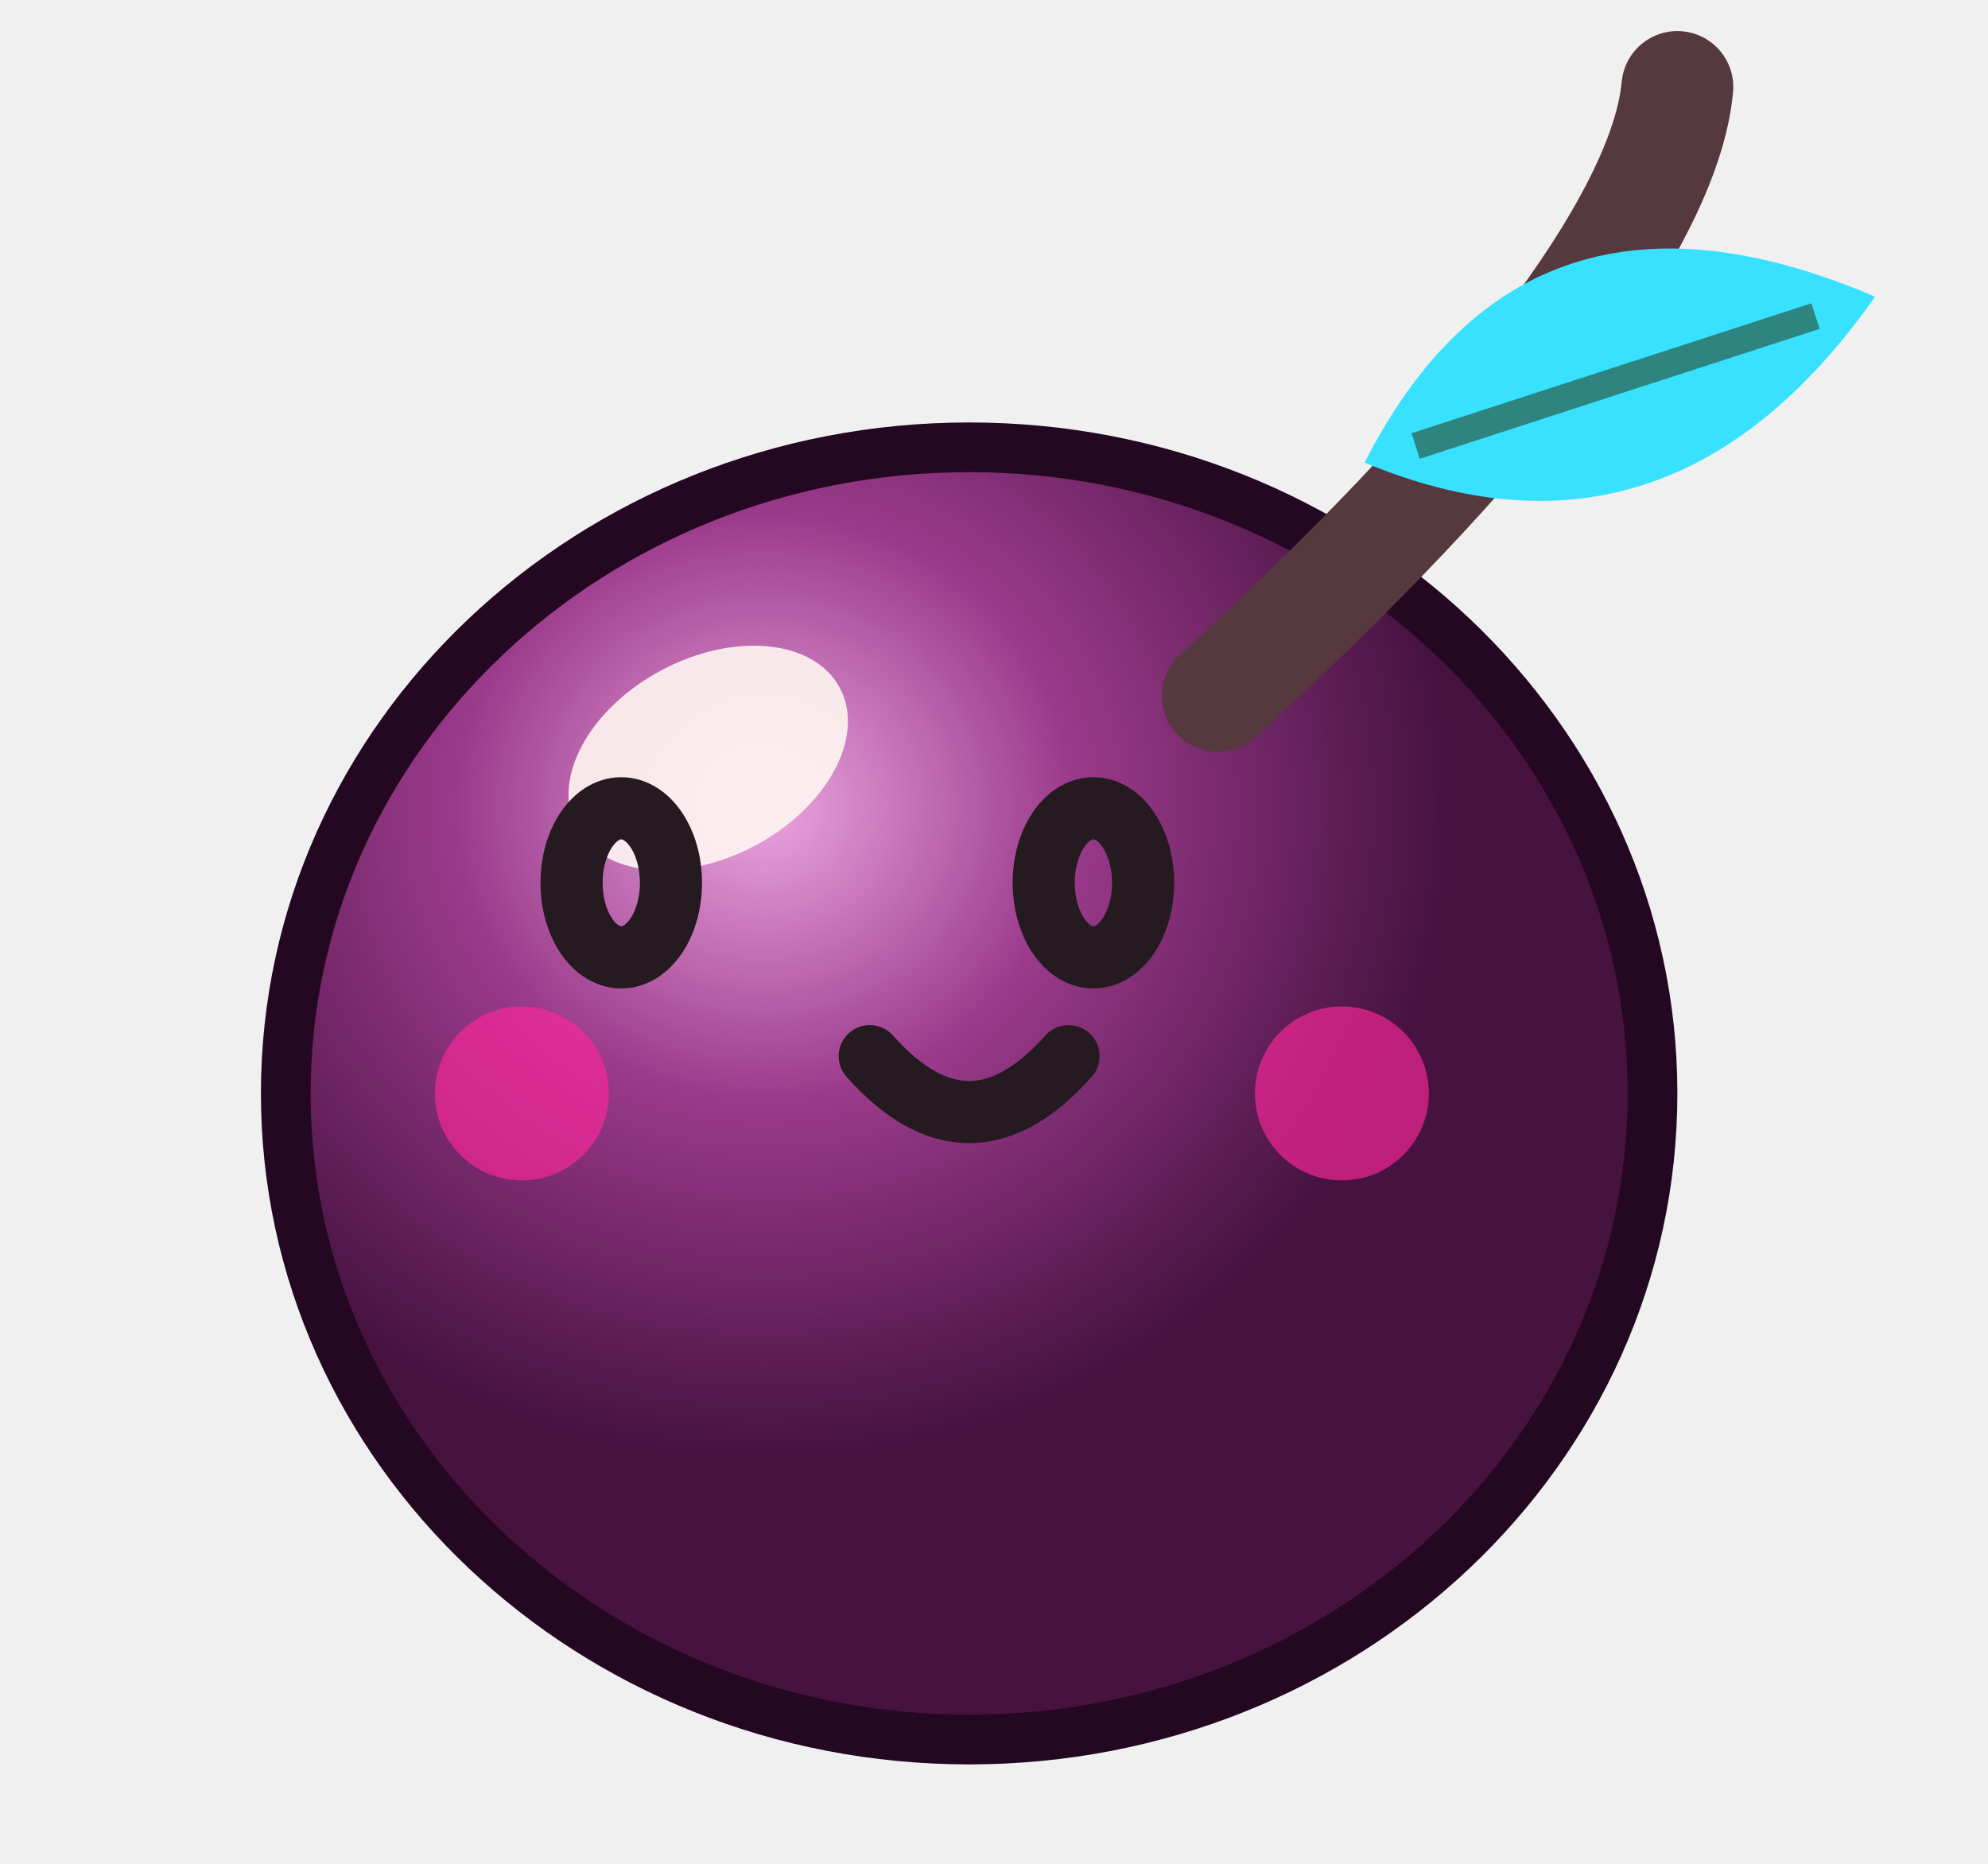
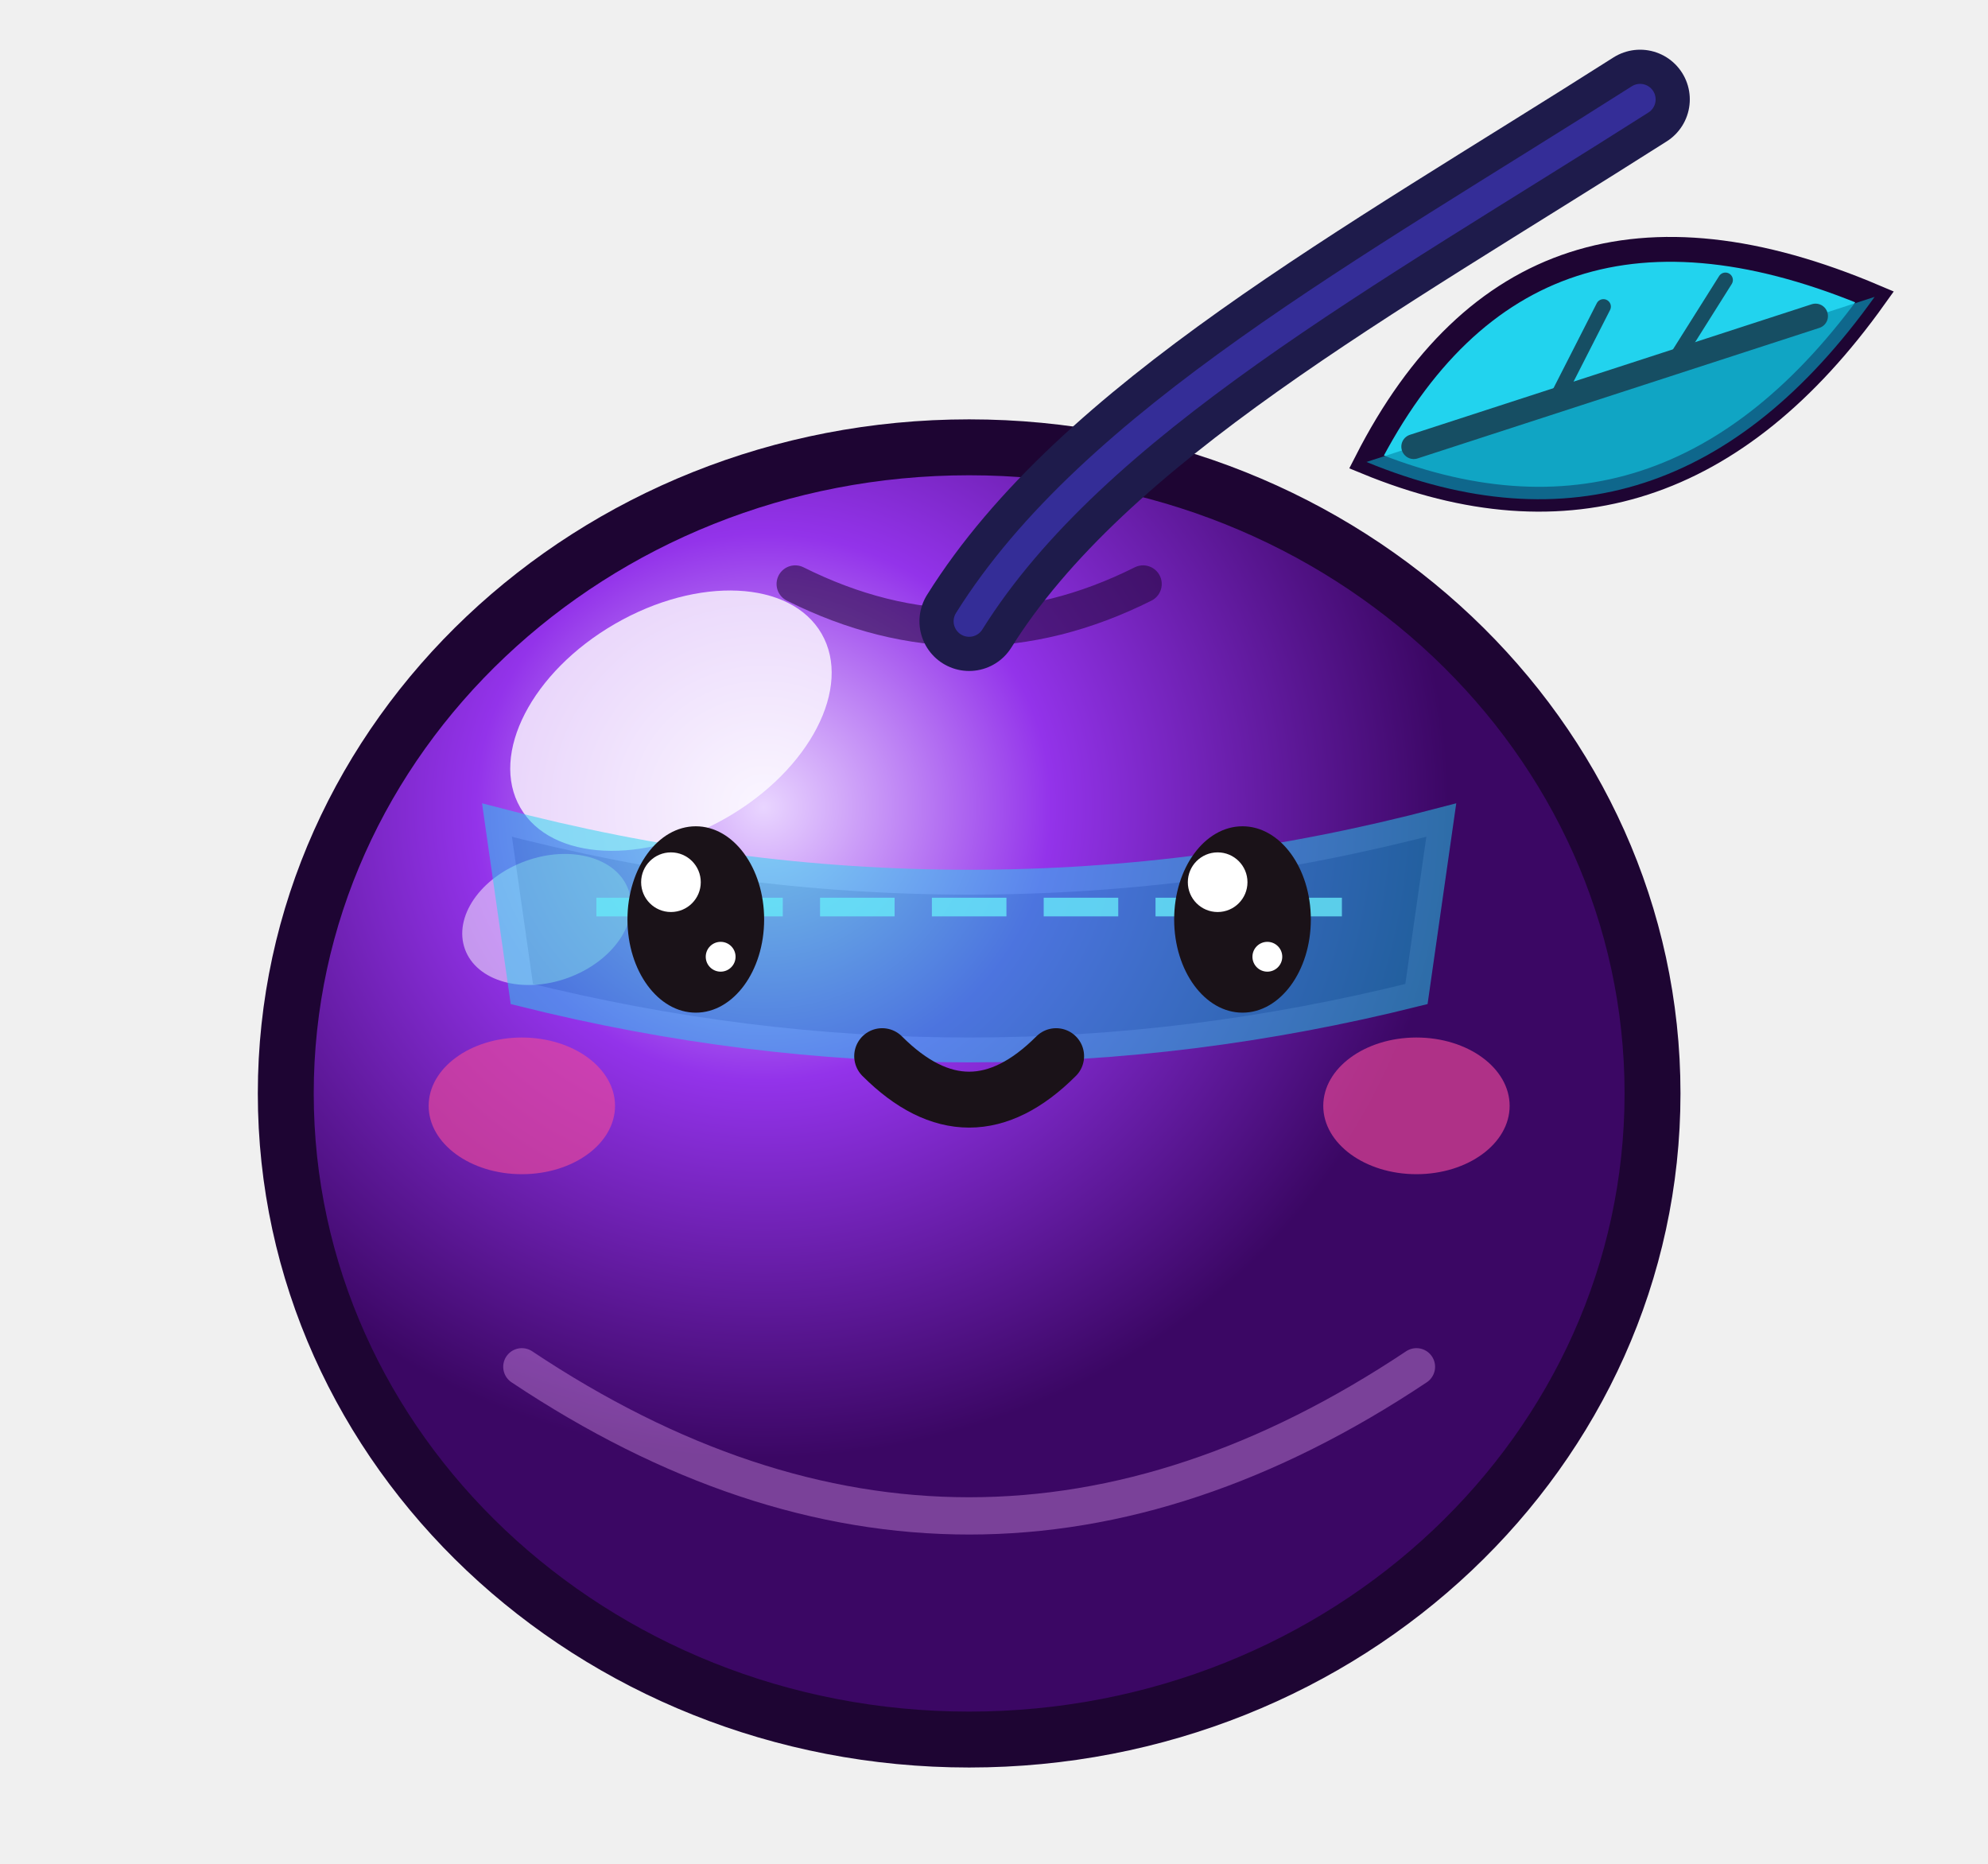
<svg xmlns="http://www.w3.org/2000/svg" width="160" height="150" viewBox="0 0 160 150">
  <defs>
-     <radialGradient id="g" cx="35%" cy="28%">
-       <stop offset="0" stop-color="#EAA6DF" />
-       <stop offset=".45" stop-color="#9B3A8B" />
-       <stop offset="1" stop-color="#461240" />
+     <radialGradient id="cherry_grad" cx="35%" cy="28%">
+       <stop offset="0%" stop-color="#E9D5FF" />
+       <stop offset="42%" stop-color="#9333EA" />
+       <stop offset="100%" stop-color="#3B0764" />
    </radialGradient>
  </defs>
-   <ellipse cx="78" cy="88" rx="55" ry="52" fill="url(#g)" stroke="#240721" stroke-width="4" />
-   <ellipse cx="57" cy="61" rx="12" ry="8" fill="#FFF8F2" opacity=".88" transform="rotate(-28 57 61)" />
-   <path d="M98 56 C120 36 134 18 135 7" fill="none" stroke="#56383F" stroke-width="9" stroke-linecap="round" />
-   <path d="M 108.84 31 Q 129 10.84 152.04 31 Q 129 48.28 108.84 31 Z" fill="#38E1FF" transform="rotate(-18 129 31)" />
-   <path d="M 113.16 31 L 147.0 31" stroke="#28533A" stroke-width="2.16" opacity=".65" transform="rotate(-18 129 31)" />
-   <path d="M54 71 a4 6 0 1 0 0 .1" stroke="#251A20" stroke-width="5" fill="none" stroke-linecap="round" />
-   <path d="M92 71 a4 6 0 1 0 0 .1" stroke="#251A20" stroke-width="5" fill="none" stroke-linecap="round" />
-   <path d="M70 85 q8 9 16 0" stroke="#251A20" stroke-width="5" fill="none" stroke-linecap="round" />
-   <circle cx="42" cy="88" r="7" fill="#FF269A" opacity=".65" />
-   <circle cx="108" cy="88" r="7" fill="#FF269A" opacity=".65" />
+   <ellipse cx="78" cy="88" rx="55" ry="52" fill="url(#cherry_grad)" stroke="#1E0533" stroke-width="4.5" />
+   <ellipse cx="54" cy="58" rx="14" ry="9" fill="#FFFFFF" opacity=".78" transform="rotate(-30 54 58)" />
+   <ellipse cx="44" cy="74" rx="7" ry="5" fill="#FFFFFF" opacity=".5" transform="rotate(-20 44 74)" />
+   <path d="M42 110 Q78 134 114 110" stroke="#F0ABFC" stroke-width="3" fill="none" opacity=".35" stroke-linecap="round" />
+   <path d="M64 47 Q78 54 92 47" stroke="#1E0533" stroke-width="3" fill="none" opacity=".55" stroke-linecap="round" />
+   <path d="M78 50 C88 34 110 22 132 8" fill="none" stroke="#1E1B4B" stroke-width="8" stroke-linecap="round" />
+   <path d="M78 50 C88 34 110 22 132 8" fill="none" stroke="#4338CA" stroke-width="2.5" opacity=".6" stroke-linecap="round" />
+   <g transform="rotate(-18 129 31)">
+     <path d="M 109 31 Q 129 11 152 31 Q 129 48 109 31 Z" fill="#22D3EE" stroke="#1E0533" stroke-width="2" />
+     <path d="M 109 31 Q 129 48 152 31 Z" fill="#0891B2" opacity=".7" />
+     <line x1="113" y1="31" x2="147" y2="31" stroke="#164E63" stroke-width="2" stroke-linecap="round" />
+     <line x1="125" y1="31" x2="131" y2="25" stroke="#164E63" stroke-width="1.2" stroke-linecap="round" />
+     <line x1="135" y1="31" x2="141" y2="26" stroke="#164E63" stroke-width="1.2" stroke-linecap="round" />
+   </g>
+   <path d="M40 66 Q78 76 116 66 L114 80 Q78 89 42 80 Z" fill="#06B6D4" opacity=".5" stroke="#22D3EE" stroke-width="2" />
+   <line x1="48" y1="73" x2="108" y2="73" stroke="#67E8F9" stroke-width="1.5" stroke-dasharray="6,3" opacity=".8" />
+   <ellipse cx="56" cy="74" rx="5.5" ry="7.5" fill="#1A1218" />
+   <circle cx="54" cy="71" r="2.4" fill="#FFFFFF" />
+   <circle cx="58" cy="77" r="1.2" fill="#FFFFFF" />
+   <ellipse cx="100" cy="74" rx="5.5" ry="7.5" fill="#1A1218" />
+   <circle cx="98" cy="71" r="2.4" fill="#FFFFFF" />
+   <circle cx="102" cy="77" r="1.2" fill="#FFFFFF" />
+   <path d="M71 85 Q78 92 85 85" stroke="#1A1218" stroke-width="4.5" fill="none" stroke-linecap="round" />
+   <ellipse cx="42" cy="89" rx="7.5" ry="5.5" fill="#EC4899" opacity=".65" />
+   <ellipse cx="114" cy="89" rx="7.5" ry="5.5" fill="#EC4899" opacity=".65" />
</svg>
